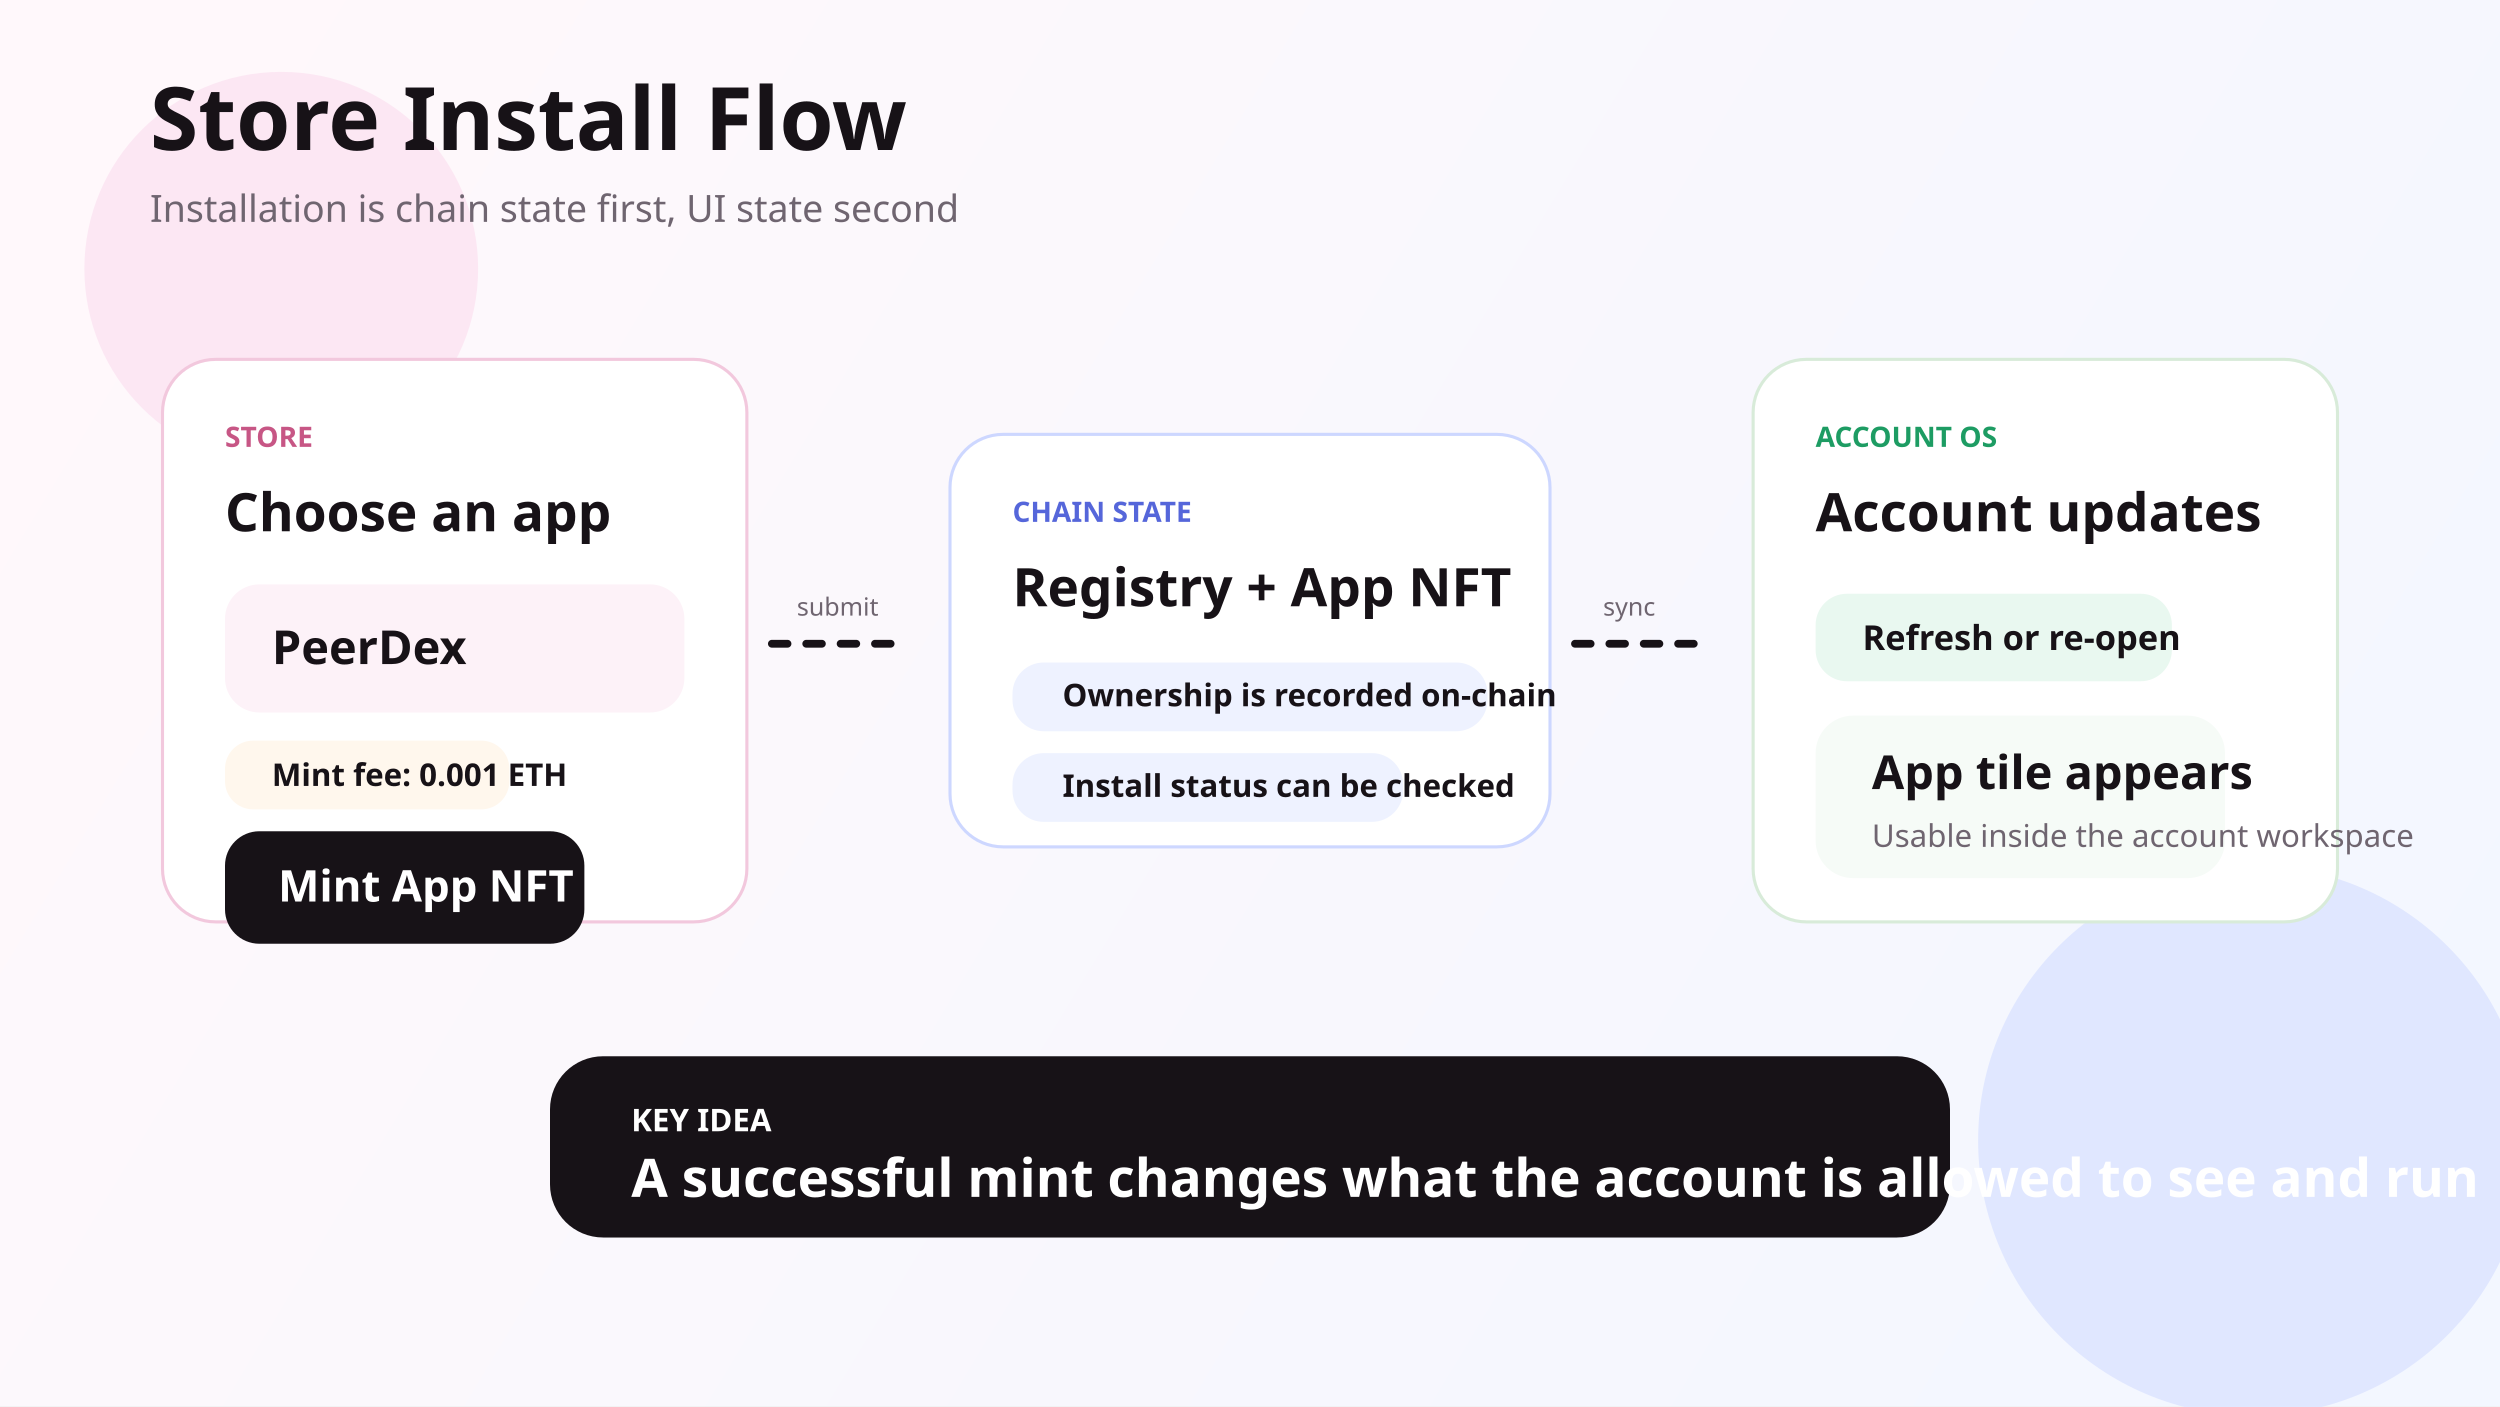
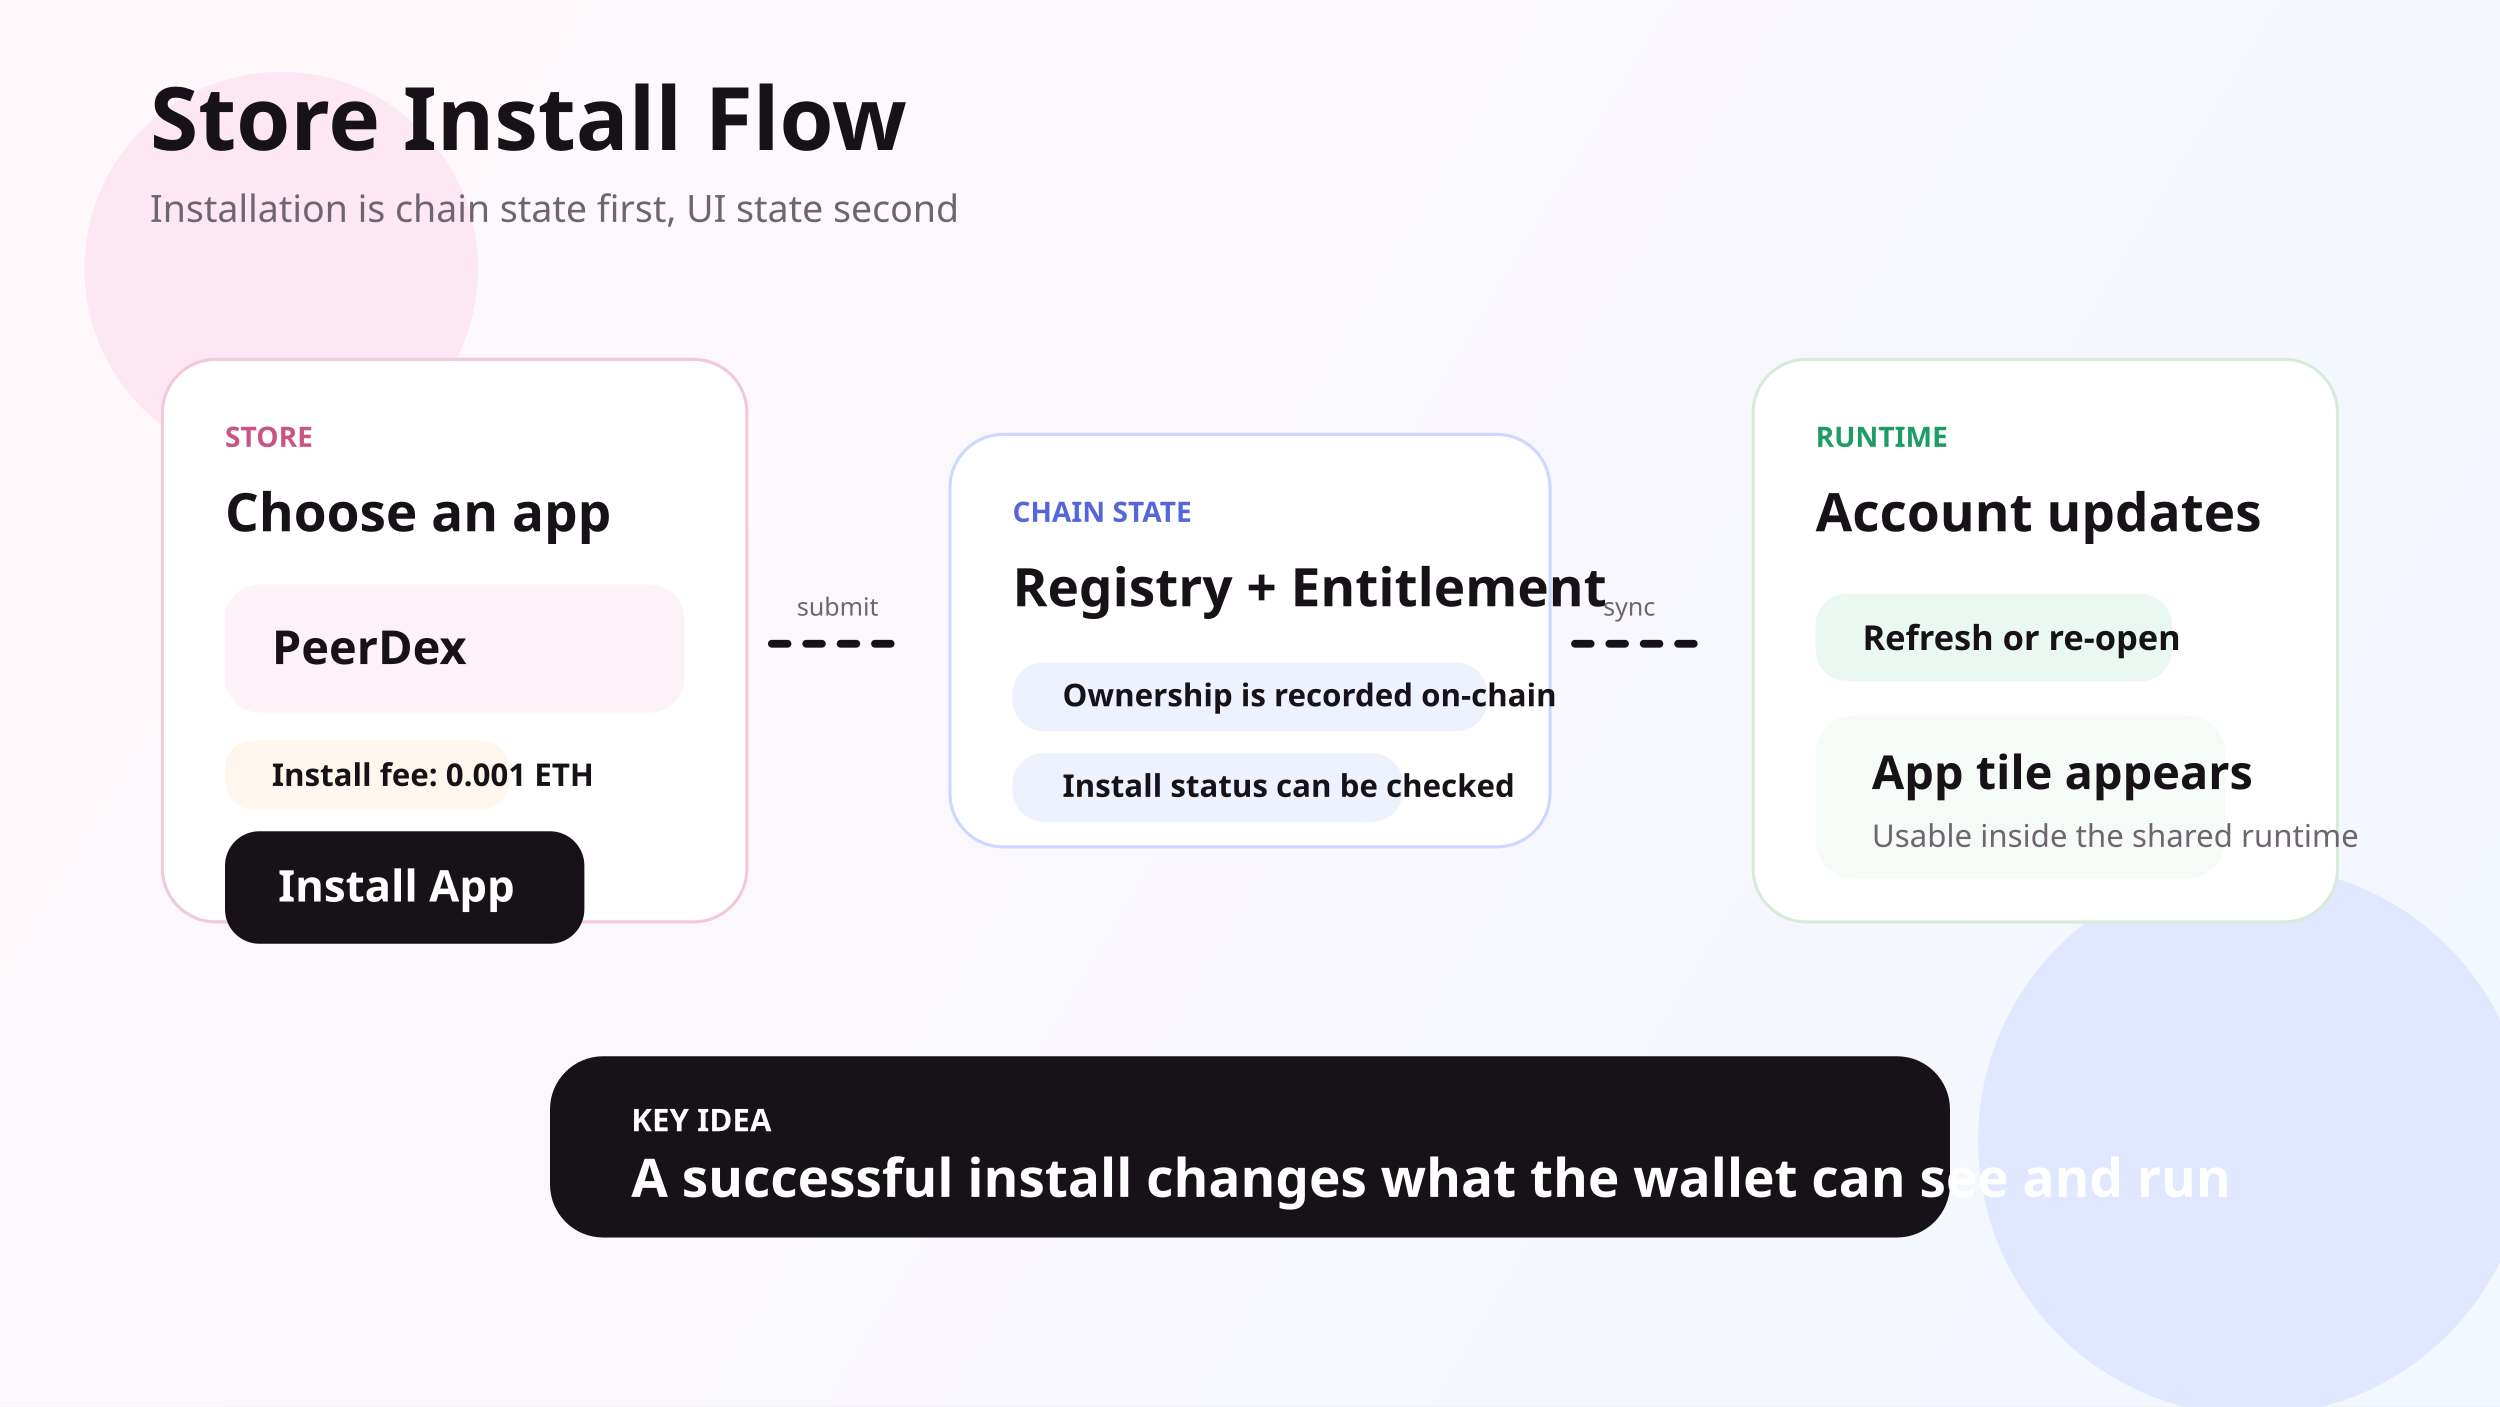
<svg xmlns="http://www.w3.org/2000/svg" width="1600" height="900" viewBox="0 0 1600 900" fill="none">
  <defs>
    <linearGradient id="bg" x1="120" y1="40" x2="1480" y2="860" gradientUnits="userSpaceOnUse">
      <stop stop-color="#FFF8FB" />
      <stop offset="1" stop-color="#F3F7FF" />
    </linearGradient>
  </defs>
  <rect width="1600" height="900" fill="url(#bg)" />
  <circle cx="180" cy="172" r="126" fill="#FCE7F3" />
  <circle cx="1442" cy="730" r="176" fill="#E0E7FF" />
  <text x="96" y="96" fill="#171217" font-family="Space Grotesk, sans-serif" font-size="56" font-weight="700">Store Install Flow</text>
  <text x="96" y="142" fill="#6F6570" font-family="Space Grotesk, sans-serif" font-size="24">Installation is chain state first, UI state second</text>
  <rect x="104" y="230" rx="34" width="374" height="360" fill="#FFFFFF" stroke="#F2C8DD" stroke-width="2" />
  <text x="144" y="286" fill="#C75685" font-family="Space Grotesk, sans-serif" font-size="18" font-weight="700">STORE</text>
  <text x="144" y="340" fill="#171217" font-family="Space Grotesk, sans-serif" font-size="34" font-weight="700">Choose an app</text>
  <rect x="144" y="374" rx="22" width="294" height="82" fill="#FDF2F8" />
  <text x="174" y="425" fill="#171217" font-family="Space Grotesk, sans-serif" font-size="30" font-weight="700">PeerDex</text>
  <rect x="144" y="474" rx="18" width="182" height="44" fill="#FFF7ED" />
-   <text x="174" y="503" fill="#171217" font-family="Space Grotesk, sans-serif" font-size="20" font-weight="700">Mint fee: 0.001 ETH</text>
+   <text x="174" y="503" fill="#171217" font-family="Space Grotesk, sans-serif" font-size="20" font-weight="700">Install fee: 0.001 ETH</text>
  <rect x="144" y="532" rx="22" width="230" height="72" fill="#171217" />
-   <text x="178" y="577" fill="#FFFFFF" font-family="Space Grotesk, sans-serif" font-size="28" font-weight="700">Mint App NFT</text>
+   <text x="178" y="577" fill="#FFFFFF" font-family="Space Grotesk, sans-serif" font-size="28" font-weight="700">Install App</text>
  <rect x="608" y="278" rx="34" width="384" height="264" fill="#FFFFFF" stroke="#CDD7FF" stroke-width="2" />
  <text x="648" y="334" fill="#5566DA" font-family="Space Grotesk, sans-serif" font-size="18" font-weight="700">CHAIN STATE</text>
-   <text x="648" y="388" fill="#171217" font-family="Space Grotesk, sans-serif" font-size="34" font-weight="700">Registry + App NFT</text>
+   <text x="648" y="388" fill="#171217" font-family="Space Grotesk, sans-serif" font-size="34" font-weight="700">Registry + Entitlement</text>
  <rect x="648" y="424" rx="20" width="304" height="44" fill="#EEF2FF" />
  <text x="680" y="452" fill="#171217" font-family="Space Grotesk, sans-serif" font-size="20" font-weight="700">Ownership is recorded on-chain</text>
  <rect x="648" y="482" rx="20" width="250" height="44" fill="#EEF2FF" />
  <text x="680" y="510" fill="#171217" font-family="Space Grotesk, sans-serif" font-size="20" font-weight="700">Install status can be checked</text>
  <rect x="1122" y="230" rx="34" width="374" height="360" fill="#FFFFFF" stroke="#D8EBD9" stroke-width="2" />
-   <text x="1162" y="286" fill="#1D9C63" font-family="Space Grotesk, sans-serif" font-size="18" font-weight="700">ACCOUNT OS</text>
+   <text x="1162" y="286" fill="#1D9C63" font-family="Space Grotesk, sans-serif" font-size="18" font-weight="700">RUNTIME</text>
  <text x="1162" y="340" fill="#171217" font-family="Space Grotesk, sans-serif" font-size="34" font-weight="700">Account updates</text>
  <rect x="1162" y="380" rx="20" width="228" height="56" fill="#E9F8F0" />
  <text x="1192" y="416" fill="#171217" font-family="Space Grotesk, sans-serif" font-size="22" font-weight="700">Refresh or re-open</text>
  <rect x="1162" y="458" rx="24" width="262" height="104" fill="#F6FBF7" />
  <text x="1198" y="505" fill="#171217" font-family="Space Grotesk, sans-serif" font-size="30" font-weight="700">App tile appears</text>
-   <text x="1198" y="542" fill="#6F6570" font-family="Space Grotesk, sans-serif" font-size="20">Usable inside the account workspace</text>
+   <text x="1198" y="542" fill="#6F6570" font-family="Space Grotesk, sans-serif" font-size="20">Usable inside the shared runtime</text>
  <path d="M494 412H576" stroke="#171217" stroke-width="5" stroke-linecap="round" stroke-dasharray="10 12" />
  <path d="M1008 412H1090" stroke="#171217" stroke-width="5" stroke-linecap="round" stroke-dasharray="10 12" />
  <text x="510" y="394" fill="#6F6570" font-family="Space Grotesk, sans-serif" font-size="16">submit</text>
  <text x="1026" y="394" fill="#6F6570" font-family="Space Grotesk, sans-serif" font-size="16">sync</text>
  <rect x="352" y="676" rx="34" width="896" height="116" fill="#171217" />
  <text x="404" y="724" fill="#FFFFFF" font-family="Space Grotesk, sans-serif" font-size="20" font-weight="700">KEY IDEA</text>
-   <text x="404" y="766" fill="#FFFFFF" font-family="Space Grotesk, sans-serif" font-size="34" font-weight="700">A successful mint changes what the account is allowed to see and run</text>
+   <text x="404" y="766" fill="#FFFFFF" font-family="Space Grotesk, sans-serif" font-size="34" font-weight="700">A successful install changes what the wallet can see and run</text>
</svg>
